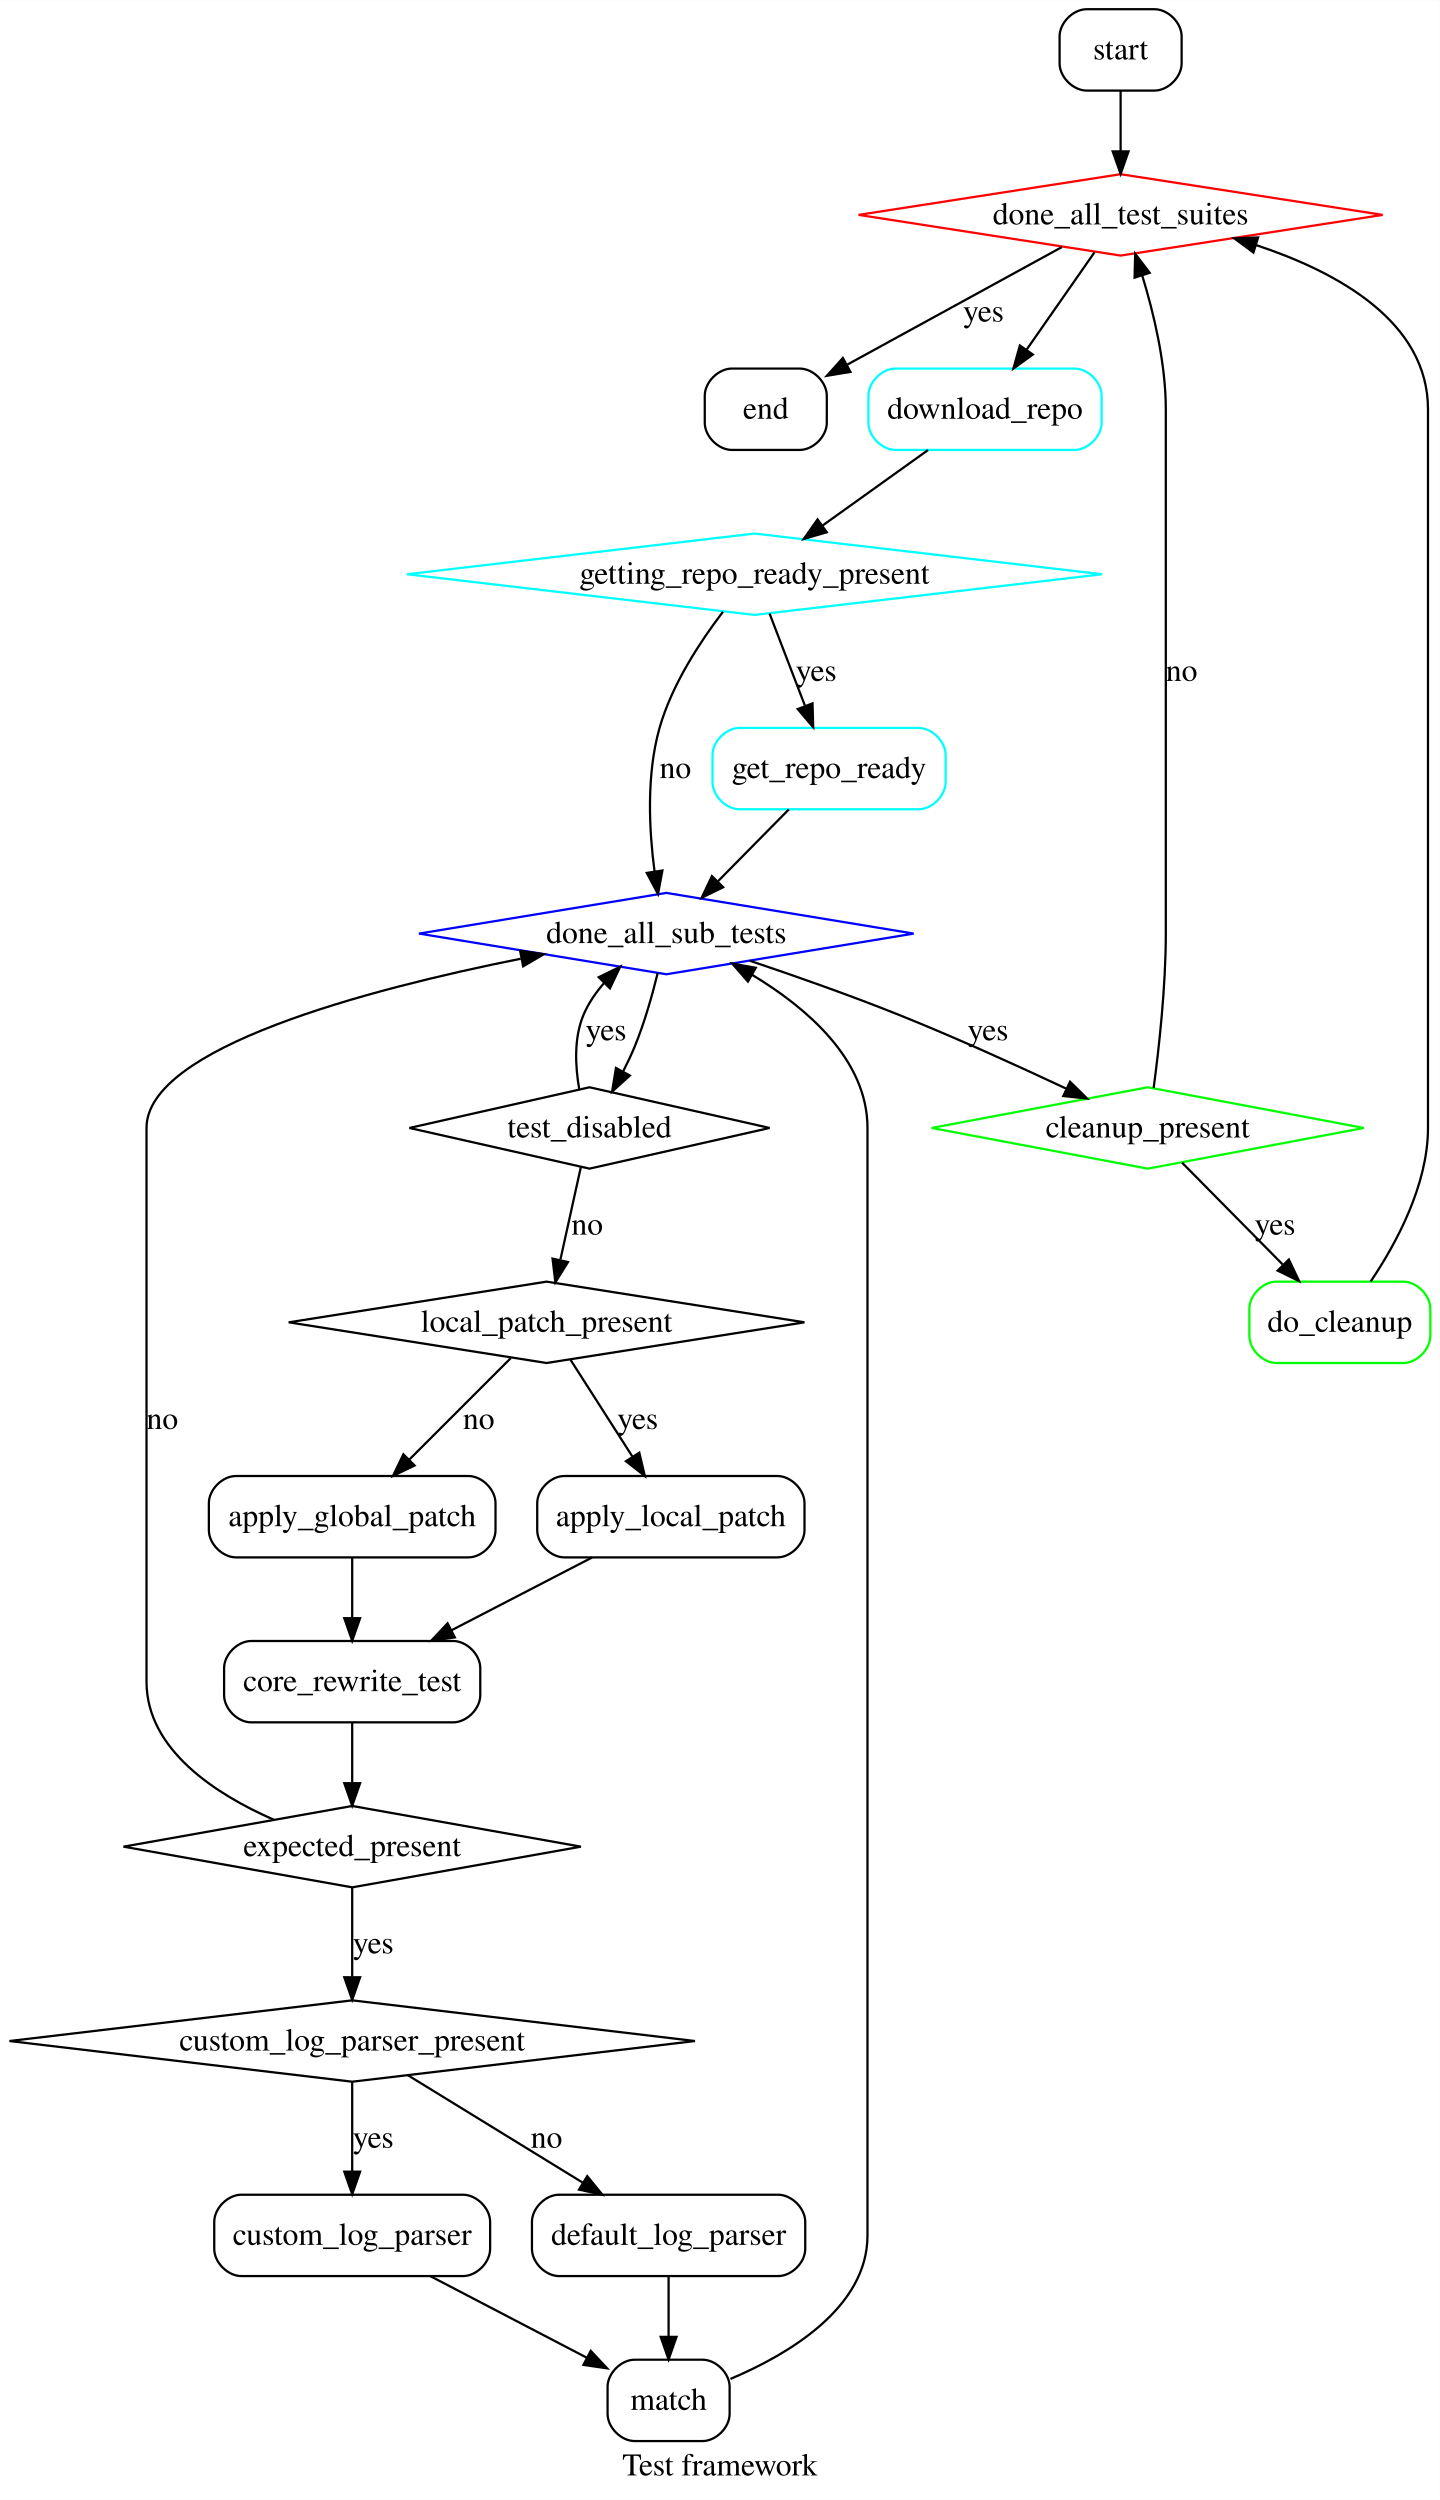
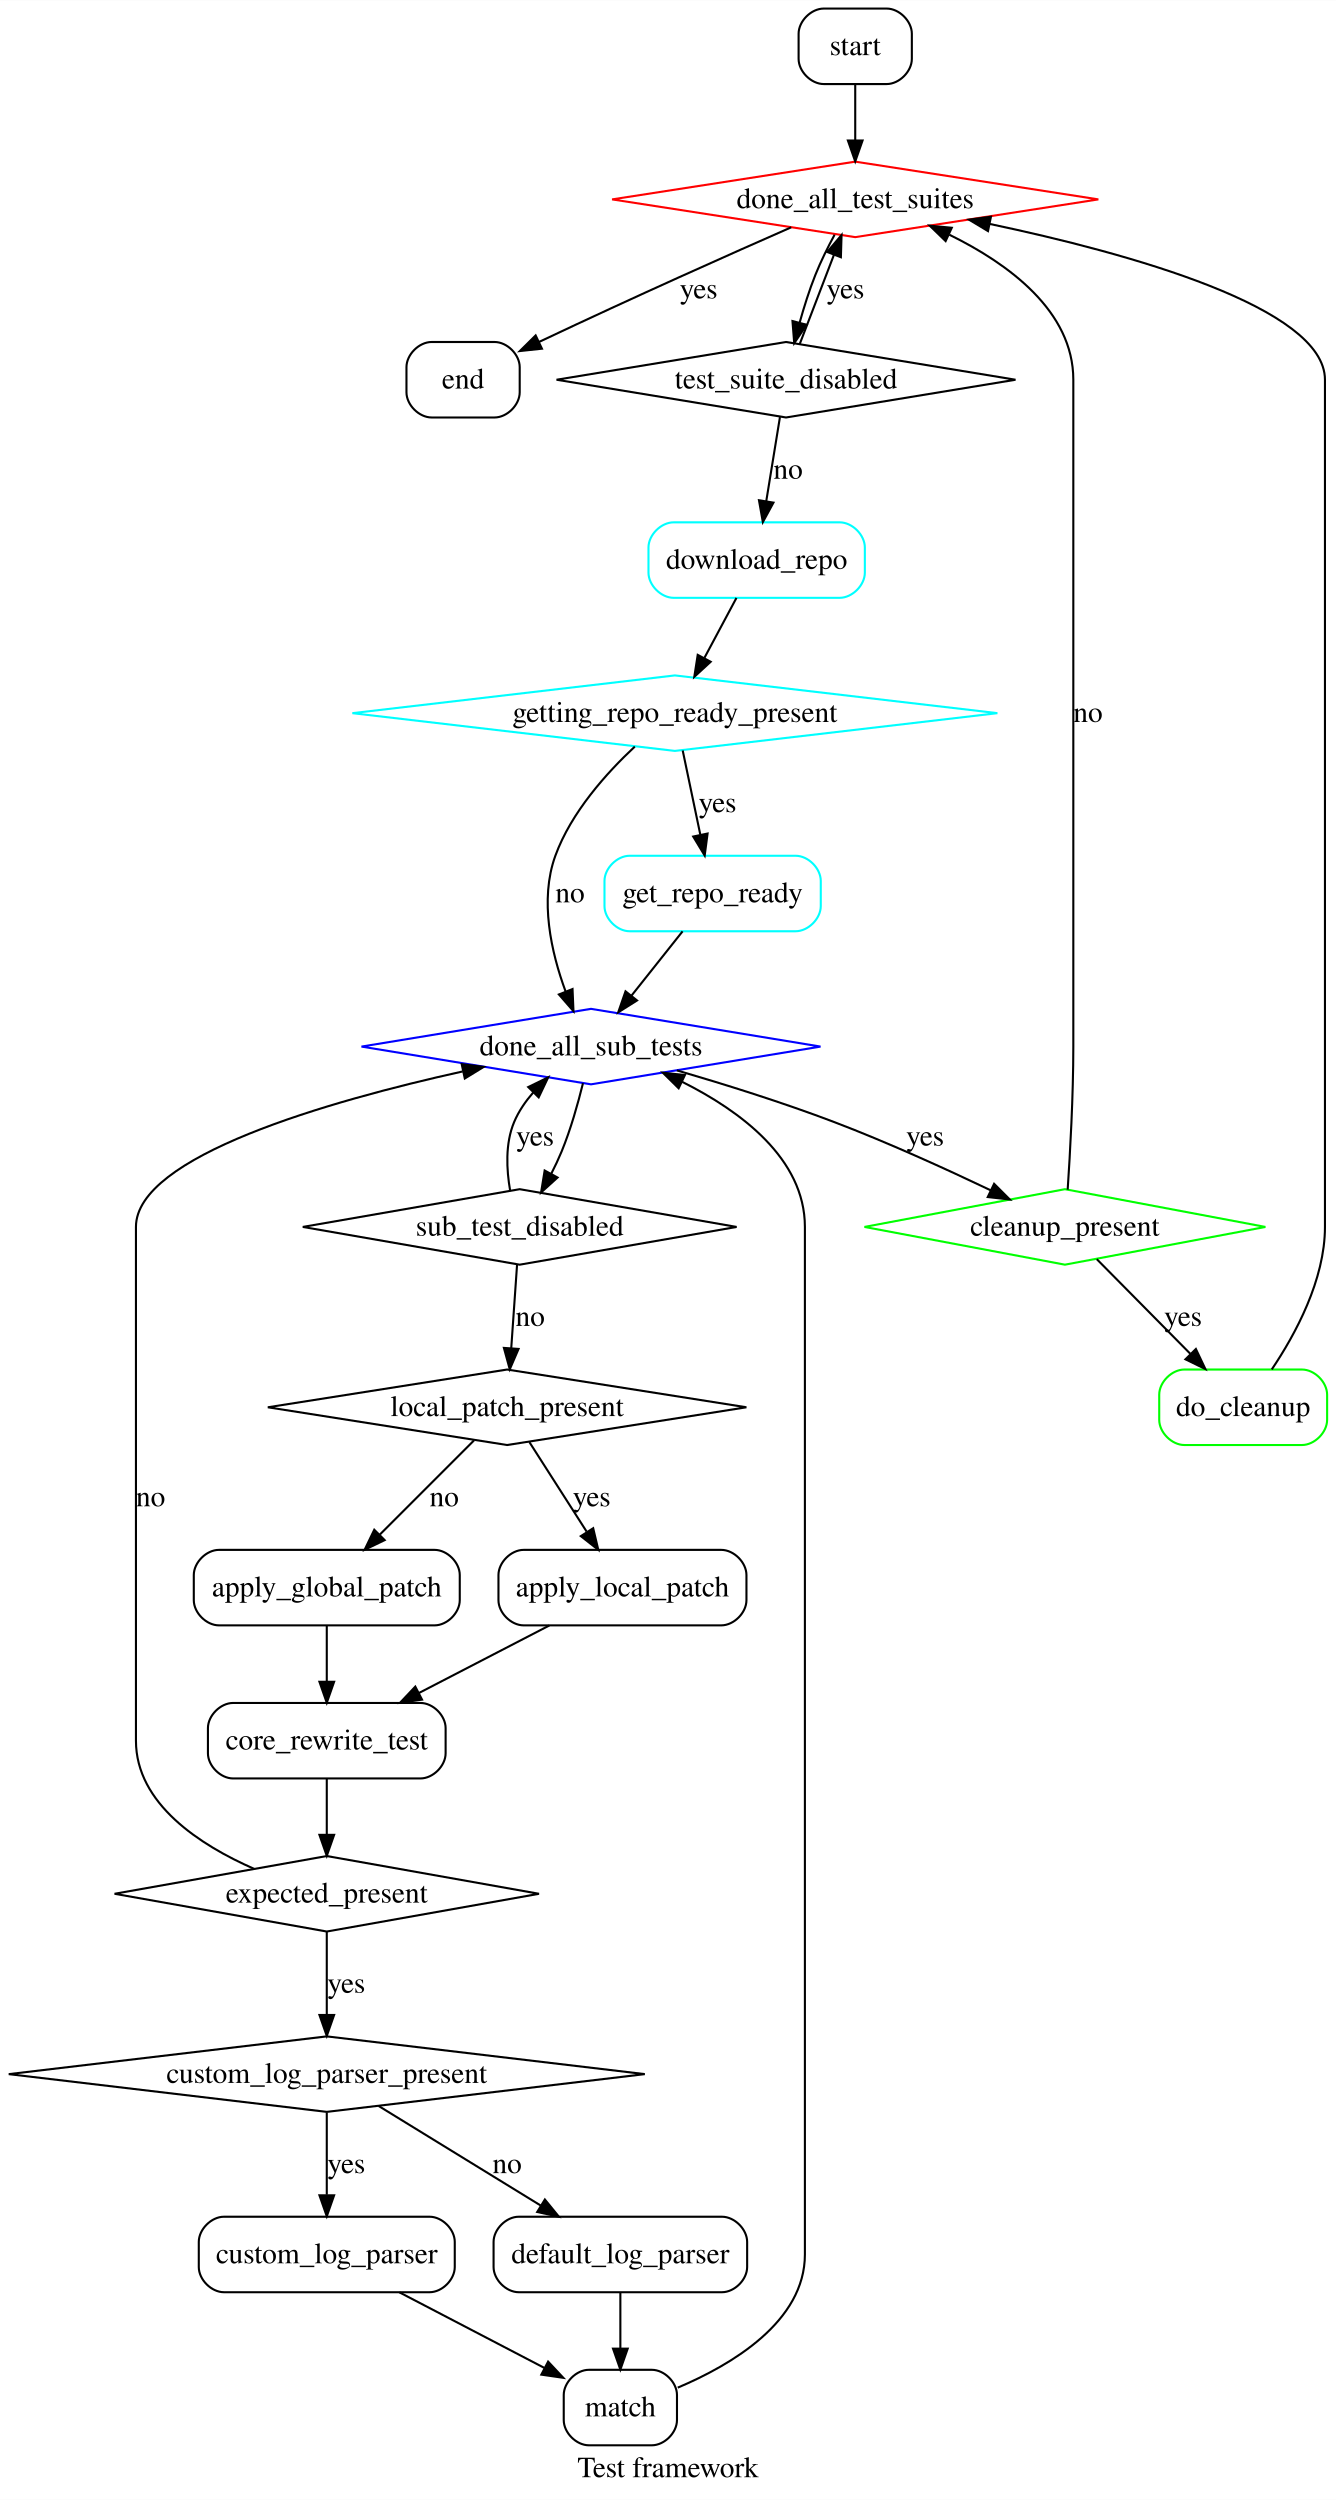
- <svg xmlns="http://www.w3.org/2000/svg" width="637pt" height="1106pt" viewBox="0.00 0.00 637.09 1106.00">
-   <g id="graph0" class="graph" transform="scale(1 1) rotate(0) translate(4 1102)">
-     <polygon fill="#ffffff" stroke="transparent" points="-4,4 -4,-1102 633.094,-1102 633.094,4 -4,4" />
+ <svg xmlns="http://www.w3.org/2000/svg" width="637pt" height="1192pt" viewBox="0.00 0.00 637.09 1192.00">
+   <g id="graph0" class="graph" transform="scale(1 1) rotate(0) translate(4 1188)">
+     <polygon fill="#ffffff" stroke="transparent" points="-4,4 -4,-1188 633.094,-1188 633.094,4 -4,4" />
    <text text-anchor="middle" x="314.547" y="-6.8" font-family="Times,serif" font-size="14.00" fill="#000000">Test framework</text>
    <g id="node1" class="node">
-       <path fill="none" stroke="#000000" d="M506.829,-1098C506.829,-1098 476.829,-1098 476.829,-1098 470.829,-1098 464.829,-1092 464.829,-1086 464.829,-1086 464.829,-1074 464.829,-1074 464.829,-1068 470.829,-1062 476.829,-1062 476.829,-1062 506.829,-1062 506.829,-1062 512.829,-1062 518.829,-1068 518.829,-1074 518.829,-1074 518.829,-1086 518.829,-1086 518.829,-1092 512.829,-1098 506.829,-1098" />
-       <text text-anchor="middle" x="491.829" y="-1075.8" font-family="Times,serif" font-size="14.00" fill="#000000">start</text>
+       <path fill="none" stroke="#000000" d="M418.829,-1184C418.829,-1184 388.829,-1184 388.829,-1184 382.829,-1184 376.829,-1178 376.829,-1172 376.829,-1172 376.829,-1160 376.829,-1160 376.829,-1154 382.829,-1148 388.829,-1148 388.829,-1148 418.829,-1148 418.829,-1148 424.829,-1148 430.829,-1154 430.829,-1160 430.829,-1160 430.829,-1172 430.829,-1172 430.829,-1178 424.829,-1184 418.829,-1184" />
+       <text text-anchor="middle" x="403.829" y="-1161.8" font-family="Times,serif" font-size="14.00" fill="#000000">start</text>
    </g>
    <g id="node2" class="node">
-       <polygon fill="none" stroke="#ff0000" points="491.829,-1025 375.889,-1007 491.829,-989 607.768,-1007 491.829,-1025" />
-       <text text-anchor="middle" x="491.829" y="-1002.8" font-family="Times,serif" font-size="14.00" fill="#000000">done_all_test_suites</text>
+       <polygon fill="none" stroke="#ff0000" points="403.829,-1111 287.889,-1093 403.829,-1075 519.768,-1093 403.829,-1111" />
+       <text text-anchor="middle" x="403.829" y="-1088.8" font-family="Times,serif" font-size="14.00" fill="#000000">done_all_test_suites</text>
    </g>
    <g id="edge1" class="edge">
-       <path fill="none" stroke="#000000" d="M491.829,-1061.955C491.829,-1053.883 491.829,-1044.176 491.829,-1035.182" />
-       <polygon fill="#000000" stroke="#000000" points="495.329,-1035.09 491.829,-1025.09 488.329,-1035.09 495.329,-1035.09" />
+       <path fill="none" stroke="#000000" d="M403.829,-1147.955C403.829,-1139.883 403.829,-1130.176 403.829,-1121.182" />
+       <polygon fill="#000000" stroke="#000000" points="407.329,-1121.09 403.829,-1111.09 400.329,-1121.09 407.329,-1121.09" />
    </g>
    <g id="node3" class="node">
-       <path fill="none" stroke="#000000" d="M349.829,-939C349.829,-939 319.829,-939 319.829,-939 313.829,-939 307.829,-933 307.829,-927 307.829,-927 307.829,-915 307.829,-915 307.829,-909 313.829,-903 319.829,-903 319.829,-903 349.829,-903 349.829,-903 355.829,-903 361.829,-909 361.829,-915 361.829,-915 361.829,-927 361.829,-927 361.829,-933 355.829,-939 349.829,-939" />
-       <text text-anchor="middle" x="334.829" y="-916.8" font-family="Times,serif" font-size="14.00" fill="#000000">end</text>
+       <path fill="none" stroke="#000000" d="M231.829,-1025C231.829,-1025 201.829,-1025 201.829,-1025 195.829,-1025 189.829,-1019 189.829,-1013 189.829,-1013 189.829,-1001 189.829,-1001 189.829,-995 195.829,-989 201.829,-989 201.829,-989 231.829,-989 231.829,-989 237.829,-989 243.829,-995 243.829,-1001 243.829,-1001 243.829,-1013 243.829,-1013 243.829,-1019 237.829,-1025 231.829,-1025" />
+       <text text-anchor="middle" x="216.829" y="-1002.8" font-family="Times,serif" font-size="14.00" fill="#000000">end</text>
    </g>
    <g id="edge2" class="edge">
-       <path fill="none" stroke="#000000" d="M465.903,-992.799C439.969,-978.593 399.865,-956.625 370.846,-940.729" />
-       <polygon fill="#000000" stroke="#000000" points="372.298,-937.534 361.846,-935.799 368.935,-943.673 372.298,-937.534" />
-       <text text-anchor="middle" x="431.16" y="-959.8" font-family="Times,serif" font-size="14.00" fill="#000000">yes</text>
+       <path fill="none" stroke="#000000" d="M373.294,-1079.684C344.528,-1067.043 300.05,-1047.254 253.019,-1025.011" />
+       <polygon fill="#000000" stroke="#000000" points="254.433,-1021.808 243.898,-1020.682 251.431,-1028.132 254.433,-1021.808" />
+       <text text-anchor="middle" x="329.16" y="-1045.8" font-family="Times,serif" font-size="14.00" fill="#000000">yes</text>
+     </g>
+     <g id="node4" class="node">
+       <polygon fill="none" stroke="#000000" points="370.829,-1025 261.396,-1007 370.829,-989 480.261,-1007 370.829,-1025" />
+       <text text-anchor="middle" x="370.829" y="-1002.8" font-family="Times,serif" font-size="14.00" fill="#000000">test_suite_disabled</text>
+     </g>
+     <g id="edge4" class="edge">
+       <path fill="none" stroke="#000000" d="M393.981,-1076.14C390.779,-1070.217 387.393,-1063.433 384.829,-1057 381.937,-1049.746 379.399,-1041.677 377.307,-1034.174" />
+       <polygon fill="#000000" stroke="#000000" points="380.671,-1033.202 374.739,-1024.424 373.902,-1034.985 380.671,-1033.202" />
+     </g>
+     <g id="edge3" class="edge">
+       <path fill="none" stroke="#000000" d="M377.335,-1023.956C381.987,-1036.079 388.339,-1052.634 393.658,-1066.495" />
+       <polygon fill="#000000" stroke="#000000" points="390.459,-1067.927 397.309,-1076.009 396.994,-1065.419 390.459,-1067.927" />
+       <text text-anchor="middle" x="399.16" y="-1045.8" font-family="Times,serif" font-size="14.00" fill="#000000">yes</text>
+     </g>
+     <g id="node6" class="node">
+       <path fill="none" stroke="#00ffff" d="M396.418,-939C396.418,-939 317.239,-939 317.239,-939 311.239,-939 305.239,-933 305.239,-927 305.239,-927 305.239,-915 305.239,-915 305.239,-909 311.239,-903 317.239,-903 317.239,-903 396.418,-903 396.418,-903 402.418,-903 408.418,-909 408.418,-915 408.418,-915 408.418,-927 408.418,-927 408.418,-933 402.418,-939 396.418,-939" />
+       <text text-anchor="middle" x="356.829" y="-916.8" font-family="Times,serif" font-size="14.00" fill="#000000">download_repo</text>
+     </g>
+     <g id="edge5" class="edge">
+       <path fill="none" stroke="#000000" d="M367.928,-989.181C366.045,-977.612 363.55,-962.289 361.403,-949.1" />
+       <polygon fill="#000000" stroke="#000000" points="364.835,-948.4 359.774,-939.092 357.926,-949.525 364.835,-948.4" />
+       <text text-anchor="middle" x="371.829" y="-959.8" font-family="Times,serif" font-size="14.00" fill="#000000">no</text>
    </g>
    <g id="node5" class="node">
-       <path fill="none" stroke="#00ffff" d="M471.418,-939C471.418,-939 392.239,-939 392.239,-939 386.239,-939 380.239,-933 380.239,-927 380.239,-927 380.239,-915 380.239,-915 380.239,-909 386.239,-903 392.239,-903 392.239,-903 471.418,-903 471.418,-903 477.418,-903 483.418,-909 483.418,-915 483.418,-915 483.418,-927 483.418,-927 483.418,-933 477.418,-939 471.418,-939" />
-       <text text-anchor="middle" x="431.829" y="-916.8" font-family="Times,serif" font-size="14.00" fill="#000000">download_repo</text>
-     </g>
-     <g id="edge3" class="edge">
-       <path fill="none" stroke="#000000" d="M480.26,-990.418C471.743,-978.211 459.991,-961.367 450.197,-947.327" />
-       <polygon fill="#000000" stroke="#000000" points="452.99,-945.214 444.397,-939.015 447.249,-949.219 452.99,-945.214" />
-     </g>
-     <g id="node4" class="node">
-       <polygon fill="none" stroke="#0000ff" points="290.829,-707 181.384,-689 290.829,-671 400.274,-689 290.829,-707" />
-       <text text-anchor="middle" x="290.829" y="-684.8" font-family="Times,serif" font-size="14.00" fill="#000000">done_all_sub_tests</text>
-     </g>
-     <g id="node8" class="node">
+       <polygon fill="none" stroke="#0000ff" points="277.829,-707 168.384,-689 277.829,-671 387.274,-689 277.829,-707" />
+       <text text-anchor="middle" x="277.829" y="-684.8" font-family="Times,serif" font-size="14.00" fill="#000000">done_all_sub_tests</text>
+     </g>
+     <g id="node9" class="node">
      <polygon fill="none" stroke="#00ff00" points="503.829,-621 408.23,-603 503.829,-585 599.427,-603 503.829,-621" />
      <text text-anchor="middle" x="503.829" y="-598.8" font-family="Times,serif" font-size="14.00" fill="#000000">cleanup_present</text>
    </g>
+     <g id="edge10" class="edge">
+       <path fill="none" stroke="#000000" d="M318.786,-677.656C341.187,-671.111 369.294,-662.341 393.829,-653 419.274,-643.312 447.194,-630.596 468.538,-620.411" />
+       <polygon fill="#000000" stroke="#000000" points="470.058,-623.564 477.552,-616.074 467.023,-617.256 470.058,-623.564" />
+       <text text-anchor="middle" x="437.16" y="-641.8" font-family="Times,serif" font-size="14.00" fill="#000000">yes</text>
+     </g>
+     <g id="node12" class="node">
+       <polygon fill="none" stroke="#000000" points="243.829,-621 140.39,-603 243.829,-585 347.267,-603 243.829,-621" />
+       <text text-anchor="middle" x="243.829" y="-598.8" font-family="Times,serif" font-size="14.00" fill="#000000">sub_test_disabled</text>
+     </g>
+     <g id="edge14" class="edge">
+       <path fill="none" stroke="#000000" d="M274.006,-671.541C271.606,-661.782 268.147,-649.505 263.829,-639 262.384,-635.487 260.678,-631.882 258.881,-628.374" />
+       <polygon fill="#000000" stroke="#000000" points="261.879,-626.561 254.029,-619.445 255.729,-629.903 261.879,-626.561" />
+     </g>
+     <g id="node7" class="node">
+       <polygon fill="none" stroke="#00ffff" points="317.829,-866 164.031,-848 317.829,-830 471.626,-848 317.829,-866" />
+       <text text-anchor="middle" x="317.829" y="-843.8" font-family="Times,serif" font-size="14.00" fill="#000000">getting_repo_ready_present</text>
+     </g>
+     <g id="edge6" class="edge">
+       <path fill="none" stroke="#000000" d="M347.188,-902.955C342.587,-894.342 336.991,-883.868 331.924,-874.384" />
+       <polygon fill="#000000" stroke="#000000" points="334.889,-872.506 327.09,-865.335 328.715,-875.804 334.889,-872.506" />
+     </g>
+     <g id="edge9" class="edge">
+       <path fill="none" stroke="#000000" d="M298.716,-832.05C285.261,-819.494 268.358,-800.702 260.829,-780 253.181,-758.972 258.879,-733.903 265.669,-715.406" />
+       <polygon fill="#000000" stroke="#000000" points="269.017,-716.459 269.476,-705.874 262.517,-713.863 269.017,-716.459" />
+       <text text-anchor="middle" x="267.829" y="-757.8" font-family="Times,serif" font-size="14.00" fill="#000000">no</text>
+     </g>
+     <g id="node8" class="node">
+       <path fill="none" stroke="#00ffff" d="M375.398,-780C375.398,-780 296.259,-780 296.259,-780 290.259,-780 284.259,-774 284.259,-768 284.259,-768 284.259,-756 284.259,-756 284.259,-750 290.259,-744 296.259,-744 296.259,-744 375.398,-744 375.398,-744 381.398,-744 387.398,-750 387.398,-756 387.398,-756 387.398,-768 387.398,-768 387.398,-774 381.398,-780 375.398,-780" />
+       <text text-anchor="middle" x="335.829" y="-757.8" font-family="Times,serif" font-size="14.00" fill="#000000">get_repo_ready</text>
+     </g>
+     <g id="edge7" class="edge">
+       <path fill="none" stroke="#000000" d="M321.558,-830.181C323.98,-818.612 327.187,-803.289 329.947,-790.1" />
+       <polygon fill="#000000" stroke="#000000" points="333.419,-790.597 332.042,-780.092 326.567,-789.163 333.419,-790.597" />
+       <text text-anchor="middle" x="338.16" y="-800.8" font-family="Times,serif" font-size="14.00" fill="#000000">yes</text>
+     </g>
    <g id="edge8" class="edge">
-       <path fill="none" stroke="#000000" d="M327.834,-676.969C347.581,-670.323 372.204,-661.673 393.829,-653 418.817,-642.978 446.398,-630.437 467.691,-620.423" />
-       <polygon fill="#000000" stroke="#000000" points="469.458,-623.459 477,-616.018 466.464,-617.131 469.458,-623.459" />
-       <text text-anchor="middle" x="433.16" y="-641.8" font-family="Times,serif" font-size="14.00" fill="#000000">yes</text>
-     </g>
-     <g id="node11" class="node">
-       <polygon fill="none" stroke="#000000" points="256.829,-621 177.144,-603 256.829,-585 336.513,-603 256.829,-621" />
-       <text text-anchor="middle" x="256.829" y="-598.8" font-family="Times,serif" font-size="14.00" fill="#000000">test_disabled</text>
+       <path fill="none" stroke="#000000" d="M321.491,-743.955C314.153,-734.719 305.115,-723.344 297.17,-713.343" />
+       <polygon fill="#000000" stroke="#000000" points="299.774,-710.995 290.813,-705.343 294.294,-715.35 299.774,-710.995" />
    </g>
    <g id="edge12" class="edge">
-       <path fill="none" stroke="#000000" d="M287.006,-671.541C284.606,-661.782 281.147,-649.505 276.829,-639 275.356,-635.417 273.61,-631.737 271.773,-628.163" />
-       <polygon fill="#000000" stroke="#000000" points="274.684,-626.19 266.823,-619.086 268.538,-629.542 274.684,-626.19" />
-     </g>
-     <g id="node6" class="node">
-       <polygon fill="none" stroke="#00ffff" points="329.829,-866 176.031,-848 329.829,-830 483.626,-848 329.829,-866" />
-       <text text-anchor="middle" x="329.829" y="-843.8" font-family="Times,serif" font-size="14.00" fill="#000000">getting_repo_ready_present</text>
-     </g>
-     <g id="edge4" class="edge">
-       <path fill="none" stroke="#000000" d="M406.615,-902.955C392.511,-892.861 374.836,-880.211 360,-869.593" />
-       <polygon fill="#000000" stroke="#000000" points="361.811,-866.585 351.642,-863.611 357.737,-872.278 361.811,-866.585" />
-     </g>
-     <g id="edge7" class="edge">
-       <path fill="none" stroke="#000000" d="M315.879,-831.379C305.893,-818.334 293.286,-799.221 287.829,-780 281.946,-759.28 283.175,-734.837 285.612,-716.504" />
-       <polygon fill="#000000" stroke="#000000" points="289.092,-716.904 287.142,-706.49 282.172,-715.846 289.092,-716.904" />
-       <text text-anchor="middle" x="294.829" y="-757.8" font-family="Times,serif" font-size="14.00" fill="#000000">no</text>
-     </g>
-     <g id="node7" class="node">
-       <path fill="none" stroke="#00ffff" d="M402.398,-780C402.398,-780 323.259,-780 323.259,-780 317.259,-780 311.259,-774 311.259,-768 311.259,-768 311.259,-756 311.259,-756 311.259,-750 317.259,-744 323.259,-744 323.259,-744 402.398,-744 402.398,-744 408.398,-744 414.398,-750 414.398,-756 414.398,-756 414.398,-768 414.398,-768 414.398,-774 408.398,-780 402.398,-780" />
-       <text text-anchor="middle" x="362.829" y="-757.8" font-family="Times,serif" font-size="14.00" fill="#000000">get_repo_ready</text>
-     </g>
-     <g id="edge5" class="edge">
-       <path fill="none" stroke="#000000" d="M336.507,-830.597C340.979,-818.941 346.965,-803.341 352.099,-789.963" />
-       <polygon fill="#000000" stroke="#000000" points="355.504,-790.858 355.819,-780.268 348.969,-788.35 355.504,-790.858" />
-       <text text-anchor="middle" x="357.16" y="-800.8" font-family="Times,serif" font-size="14.00" fill="#000000">yes</text>
-     </g>
-     <g id="edge6" class="edge">
-       <path fill="none" stroke="#000000" d="M345.031,-743.955C335.514,-734.306 323.694,-722.322 313.524,-712.01" />
-       <polygon fill="#000000" stroke="#000000" points="315.979,-709.516 306.465,-704.854 310.996,-714.431 315.979,-709.516" />
-     </g>
-     <g id="edge10" class="edge">
-       <path fill="none" stroke="#000000" d="M506.448,-620.744C508.781,-638.102 511.829,-665.308 511.829,-689 511.829,-921 511.829,-921 511.829,-921 511.829,-941.184 506.538,-963.356 501.398,-980.132" />
-       <polygon fill="#000000" stroke="#000000" points="498.014,-979.222 498.267,-989.813 504.675,-981.376 498.014,-979.222" />
-       <text text-anchor="middle" x="518.829" y="-800.8" font-family="Times,serif" font-size="14.00" fill="#000000">no</text>
-     </g>
-     <g id="node9" class="node">
+       <path fill="none" stroke="#000000" d="M505.138,-620.777C506.305,-638.16 507.829,-665.384 507.829,-689 507.829,-1007 507.829,-1007 507.829,-1007 507.829,-1039.732 476.855,-1062.351 448.714,-1076.147" />
+       <polygon fill="#000000" stroke="#000000" points="446.935,-1073.113 439.329,-1080.489 449.874,-1079.467 446.935,-1073.113" />
+       <text text-anchor="middle" x="514.829" y="-843.8" font-family="Times,serif" font-size="14.00" fill="#000000">no</text>
+     </g>
+     <g id="node10" class="node">
      <path fill="none" stroke="#00ff00" d="M616.861,-535C616.861,-535 560.796,-535 560.796,-535 554.796,-535 548.796,-529 548.796,-523 548.796,-523 548.796,-511 548.796,-511 548.796,-505 554.796,-499 560.796,-499 560.796,-499 616.861,-499 616.861,-499 622.861,-499 628.861,-505 628.861,-511 628.861,-511 628.861,-523 628.861,-523 628.861,-529 622.861,-535 616.861,-535" />
      <text text-anchor="middle" x="588.829" y="-512.8" font-family="Times,serif" font-size="14.00" fill="#000000">do_cleanup</text>
    </g>
-     <g id="edge9" class="edge">
+     <g id="edge11" class="edge">
      <path fill="none" stroke="#000000" d="M519.025,-587.625C531.387,-575.118 549.093,-557.203 563.579,-542.547" />
      <polygon fill="#000000" stroke="#000000" points="566.275,-544.798 570.815,-535.225 561.296,-539.877 566.275,-544.798" />
      <text text-anchor="middle" x="560.16" y="-555.8" font-family="Times,serif" font-size="14.00" fill="#000000">yes</text>
    </g>
-     <g id="edge11" class="edge">
-       <path fill="none" stroke="#000000" d="M602.469,-535.055C613.715,-551.76 627.829,-577.753 627.829,-603 627.829,-921 627.829,-921 627.829,-921 627.829,-959.594 588.22,-981.579 551.754,-993.641" />
-       <polygon fill="#000000" stroke="#000000" points="550.597,-990.336 542.084,-996.642 552.672,-997.021 550.597,-990.336" />
-     </g>
-     <g id="node10" class="node">
+     <g id="edge13" class="edge">
+       <path fill="none" stroke="#000000" d="M602.469,-535.055C613.715,-551.76 627.829,-577.753 627.829,-603 627.829,-1007 627.829,-1007 627.829,-1007 627.829,-1041.472 534.205,-1067.316 468.013,-1081.281" />
+       <polygon fill="#000000" stroke="#000000" points="467.139,-1077.887 458.053,-1083.337 468.554,-1084.743 467.139,-1077.887" />
+     </g>
+     <g id="node11" class="node">
      <polygon fill="none" stroke="#000000" points="237.829,-535 123.723,-517 237.829,-499 351.935,-517 237.829,-535" />
      <text text-anchor="middle" x="237.829" y="-512.8" font-family="Times,serif" font-size="14.00" fill="#000000">local_patch_present</text>
    </g>
-     <g id="node12" class="node">
+     <g id="node13" class="node">
      <path fill="none" stroke="#000000" d="M203.243,-449C203.243,-449 100.414,-449 100.414,-449 94.414,-449 88.414,-443 88.414,-437 88.414,-437 88.414,-425 88.414,-425 88.414,-419 94.414,-413 100.414,-413 100.414,-413 203.243,-413 203.243,-413 209.243,-413 215.243,-419 215.243,-425 215.243,-425 215.243,-437 215.243,-437 215.243,-443 209.243,-449 203.243,-449" />
      <text text-anchor="middle" x="151.829" y="-426.8" font-family="Times,serif" font-size="14.00" fill="#000000">apply_global_patch</text>
    </g>
-     <g id="edge15" class="edge">
+     <g id="edge17" class="edge">
      <path fill="none" stroke="#000000" d="M222.055,-501.226C209.502,-488.673 191.69,-470.861 177.146,-456.317" />
      <polygon fill="#000000" stroke="#000000" points="179.429,-453.651 169.883,-449.055 174.479,-458.601 179.429,-453.651" />
      <text text-anchor="middle" x="207.829" y="-469.8" font-family="Times,serif" font-size="14.00" fill="#000000">no</text>
    </g>
-     <g id="node13" class="node">
+     <g id="node14" class="node">
      <path fill="none" stroke="#000000" d="M339.957,-449C339.957,-449 245.7,-449 245.7,-449 239.7,-449 233.7,-443 233.7,-437 233.7,-437 233.7,-425 233.7,-425 233.7,-419 239.7,-413 245.7,-413 245.7,-413 339.957,-413 339.957,-413 345.957,-413 351.957,-419 351.957,-425 351.957,-425 351.957,-437 351.957,-437 351.957,-443 345.957,-449 339.957,-449" />
      <text text-anchor="middle" x="292.829" y="-426.8" font-family="Times,serif" font-size="14.00" fill="#000000">apply_local_patch</text>
    </g>
-     <g id="edge16" class="edge">
+     <g id="edge18" class="edge">
      <path fill="none" stroke="#000000" d="M248.433,-500.418C256.166,-488.327 266.81,-471.684 275.737,-457.726" />
      <polygon fill="#000000" stroke="#000000" points="278.868,-459.326 281.307,-449.015 272.971,-455.554 278.868,-459.326" />
      <text text-anchor="middle" x="278.16" y="-469.8" font-family="Times,serif" font-size="14.00" fill="#000000">yes</text>
    </g>
-     <g id="edge13" class="edge">
-       <path fill="none" stroke="#000000" d="M252.269,-620.305C250.527,-630.24 249.862,-642.74 254.167,-653 256.324,-658.141 259.613,-662.918 263.352,-667.201" />
-       <polygon fill="#000000" stroke="#000000" points="260.903,-669.702 270.423,-674.352 265.88,-664.78 260.903,-669.702" />
-       <text text-anchor="middle" x="264.16" y="-641.8" font-family="Times,serif" font-size="14.00" fill="#000000">yes</text>
-     </g>
-     <g id="edge14" class="edge">
-       <path fill="none" stroke="#000000" d="M252.984,-585.597C250.4,-573.901 246.938,-558.233 243.976,-544.823" />
-       <polygon fill="#000000" stroke="#000000" points="247.308,-543.682 241.733,-534.673 240.473,-545.192 247.308,-543.682" />
-       <text text-anchor="middle" x="255.829" y="-555.8" font-family="Times,serif" font-size="14.00" fill="#000000">no</text>
-     </g>
-     <g id="node14" class="node">
+     <g id="edge16" class="edge">
+       <path fill="none" stroke="#000000" d="M239.269,-620.305C237.527,-630.24 236.862,-642.74 241.167,-653 243.323,-658.141 246.613,-662.918 250.352,-667.201" />
+       <polygon fill="#000000" stroke="#000000" points="247.903,-669.702 257.423,-674.352 252.88,-664.78 247.903,-669.702" />
+       <text text-anchor="middle" x="251.16" y="-641.8" font-family="Times,serif" font-size="14.00" fill="#000000">yes</text>
+     </g>
+     <g id="edge15" class="edge">
+       <path fill="none" stroke="#000000" d="M242.585,-585.181C241.778,-573.612 240.709,-558.289 239.789,-545.1" />
+       <polygon fill="#000000" stroke="#000000" points="243.279,-544.824 239.091,-535.092 236.295,-545.312 243.279,-544.824" />
+       <text text-anchor="middle" x="248.829" y="-555.8" font-family="Times,serif" font-size="14.00" fill="#000000">no</text>
+     </g>
+     <g id="node15" class="node">
      <path fill="none" stroke="#000000" d="M196.502,-376C196.502,-376 107.156,-376 107.156,-376 101.156,-376 95.156,-370 95.156,-364 95.156,-364 95.156,-352 95.156,-352 95.156,-346 101.156,-340 107.156,-340 107.156,-340 196.502,-340 196.502,-340 202.502,-340 208.502,-346 208.502,-352 208.502,-352 208.502,-364 208.502,-364 208.502,-370 202.502,-376 196.502,-376" />
      <text text-anchor="middle" x="151.829" y="-353.8" font-family="Times,serif" font-size="14.00" fill="#000000">core_rewrite_test</text>
    </g>
-     <g id="edge18" class="edge">
+     <g id="edge20" class="edge">
      <path fill="none" stroke="#000000" d="M151.829,-412.955C151.829,-404.883 151.829,-395.176 151.829,-386.182" />
      <polygon fill="#000000" stroke="#000000" points="155.329,-386.09 151.829,-376.09 148.329,-386.09 155.329,-386.09" />
    </g>
-     <g id="edge17" class="edge">
+     <g id="edge19" class="edge">
      <path fill="none" stroke="#000000" d="M257.975,-412.955C239.163,-403.216 215.757,-391.098 195.714,-380.721" />
      <polygon fill="#000000" stroke="#000000" points="197.26,-377.58 186.77,-376.09 194.042,-383.796 197.26,-377.58" />
    </g>
-     <g id="node15" class="node">
+     <g id="node16" class="node">
      <polygon fill="none" stroke="#000000" points="151.829,-303 50.628,-285 151.829,-267 253.029,-285 151.829,-303" />
      <text text-anchor="middle" x="151.829" y="-280.8" font-family="Times,serif" font-size="14.00" fill="#000000">expected_present</text>
    </g>
-     <g id="edge19" class="edge">
+     <g id="edge21" class="edge">
      <path fill="none" stroke="#000000" d="M151.829,-339.955C151.829,-331.883 151.829,-322.176 151.829,-313.182" />
      <polygon fill="#000000" stroke="#000000" points="155.329,-313.09 151.829,-303.09 148.329,-313.09 155.329,-313.09" />
    </g>
-     <g id="edge20" class="edge">
-       <path fill="none" stroke="#000000" d="M117.166,-296.896C91.449,-308.176 60.829,-327.923 60.829,-358 60.829,-603 60.829,-603 60.829,-603 60.829,-638.531 158.346,-664.254 226.385,-677.876" />
-       <polygon fill="#000000" stroke="#000000" points="226.127,-681.392 236.613,-679.878 227.472,-674.522 226.127,-681.392" />
+     <g id="edge22" class="edge">
+       <path fill="none" stroke="#000000" d="M117.166,-296.896C91.449,-308.176 60.829,-327.923 60.829,-358 60.829,-603 60.829,-603 60.829,-603 60.829,-636.706 152.457,-662.921 216.632,-677.148" />
+       <polygon fill="#000000" stroke="#000000" points="216.163,-680.627 226.677,-679.327 217.647,-673.786 216.163,-680.627" />
      <text text-anchor="middle" x="67.829" y="-469.8" font-family="Times,serif" font-size="14.00" fill="#000000">no</text>
    </g>
-     <g id="node16" class="node">
+     <g id="node17" class="node">
      <polygon fill="none" stroke="#000000" points="151.829,-217 .171,-199 151.829,-181 303.486,-199 151.829,-217" />
      <text text-anchor="middle" x="151.829" y="-194.8" font-family="Times,serif" font-size="14.00" fill="#000000">custom_log_parser_present</text>
    </g>
-     <g id="edge21" class="edge">
+     <g id="edge23" class="edge">
      <path fill="none" stroke="#000000" d="M151.829,-266.762C151.829,-255.36 151.829,-240.434 151.829,-227.494" />
      <polygon fill="#000000" stroke="#000000" points="155.329,-227.212 151.829,-217.212 148.329,-227.212 155.329,-227.212" />
      <text text-anchor="middle" x="161.16" y="-237.8" font-family="Times,serif" font-size="14.00" fill="#000000">yes</text>
    </g>
-     <g id="node17" class="node">
+     <g id="node18" class="node">
      <path fill="none" stroke="#000000" d="M340.288,-131C340.288,-131 243.37,-131 243.37,-131 237.37,-131 231.37,-125 231.37,-119 231.37,-119 231.37,-107 231.37,-107 231.37,-101 237.37,-95 243.37,-95 243.37,-95 340.288,-95 340.288,-95 346.288,-95 352.288,-101 352.288,-107 352.288,-107 352.288,-119 352.288,-119 352.288,-125 346.288,-131 340.288,-131" />
      <text text-anchor="middle" x="291.829" y="-108.8" font-family="Times,serif" font-size="14.00" fill="#000000">default_log_parser</text>
    </g>
-     <g id="edge22" class="edge">
+     <g id="edge24" class="edge">
      <path fill="none" stroke="#000000" d="M176.536,-183.823C197.929,-170.681 229.213,-151.464 253.798,-136.362" />
      <polygon fill="#000000" stroke="#000000" points="255.833,-139.22 262.521,-131.003 252.169,-133.255 255.833,-139.22" />
      <text text-anchor="middle" x="237.829" y="-151.8" font-family="Times,serif" font-size="14.00" fill="#000000">no</text>
    </g>
-     <g id="node18" class="node">
+     <g id="node19" class="node">
      <path fill="none" stroke="#000000" d="M200.861,-131C200.861,-131 102.796,-131 102.796,-131 96.796,-131 90.796,-125 90.796,-119 90.796,-119 90.796,-107 90.796,-107 90.796,-101 96.796,-95 102.796,-95 102.796,-95 200.861,-95 200.861,-95 206.861,-95 212.861,-101 212.861,-107 212.861,-107 212.861,-119 212.861,-119 212.861,-125 206.861,-131 200.861,-131" />
      <text text-anchor="middle" x="151.829" y="-108.8" font-family="Times,serif" font-size="14.00" fill="#000000">custom_log_parser</text>
    </g>
-     <g id="edge23" class="edge">
+     <g id="edge25" class="edge">
      <path fill="none" stroke="#000000" d="M151.829,-180.762C151.829,-169.36 151.829,-154.434 151.829,-141.494" />
      <polygon fill="#000000" stroke="#000000" points="155.329,-141.212 151.829,-131.212 148.329,-141.212 155.329,-141.212" />
      <text text-anchor="middle" x="161.16" y="-151.8" font-family="Times,serif" font-size="14.00" fill="#000000">yes</text>
    </g>
-     <g id="node19" class="node">
+     <g id="node20" class="node">
      <path fill="none" stroke="#000000" d="M306.829,-58C306.829,-58 276.829,-58 276.829,-58 270.829,-58 264.829,-52 264.829,-46 264.829,-46 264.829,-34 264.829,-34 264.829,-28 270.829,-22 276.829,-22 276.829,-22 306.829,-22 306.829,-22 312.829,-22 318.829,-28 318.829,-34 318.829,-34 318.829,-46 318.829,-46 318.829,-52 312.829,-58 306.829,-58" />
      <text text-anchor="middle" x="291.829" y="-35.8" font-family="Times,serif" font-size="14.00" fill="#000000">match</text>
    </g>
-     <g id="edge25" class="edge">
+     <g id="edge27" class="edge">
      <path fill="none" stroke="#000000" d="M291.829,-94.955C291.829,-86.883 291.829,-77.176 291.829,-68.182" />
      <polygon fill="#000000" stroke="#000000" points="295.329,-68.09 291.829,-58.09 288.329,-68.09 295.329,-68.09" />
    </g>
-     <g id="edge24" class="edge">
+     <g id="edge26" class="edge">
      <path fill="none" stroke="#000000" d="M186.435,-94.955C207.455,-83.995 234.252,-70.022 255.565,-58.909" />
      <polygon fill="#000000" stroke="#000000" points="257.382,-61.909 264.63,-54.182 254.145,-55.702 257.382,-61.909" />
    </g>
-     <g id="edge26" class="edge">
-       <path fill="none" stroke="#000000" d="M319.19,-49.494C345.023,-60.407 379.829,-81.041 379.829,-113 379.829,-603 379.829,-603 379.829,-603 379.829,-633.235 352.937,-656.216 328.718,-670.782" />
-       <polygon fill="#000000" stroke="#000000" points="326.927,-667.774 319.971,-675.765 330.392,-673.856 326.927,-667.774" />
+     <g id="edge28" class="edge">
+       <path fill="none" stroke="#000000" d="M319.19,-49.494C345.023,-60.407 379.829,-81.041 379.829,-113 379.829,-603 379.829,-603 379.829,-603 379.829,-635.568 349.059,-658.304 321.319,-672.183" />
+       <polygon fill="#000000" stroke="#000000" points="319.622,-669.114 312.077,-676.552 322.613,-675.443 319.622,-669.114" />
    </g>
  </g>
</svg>
